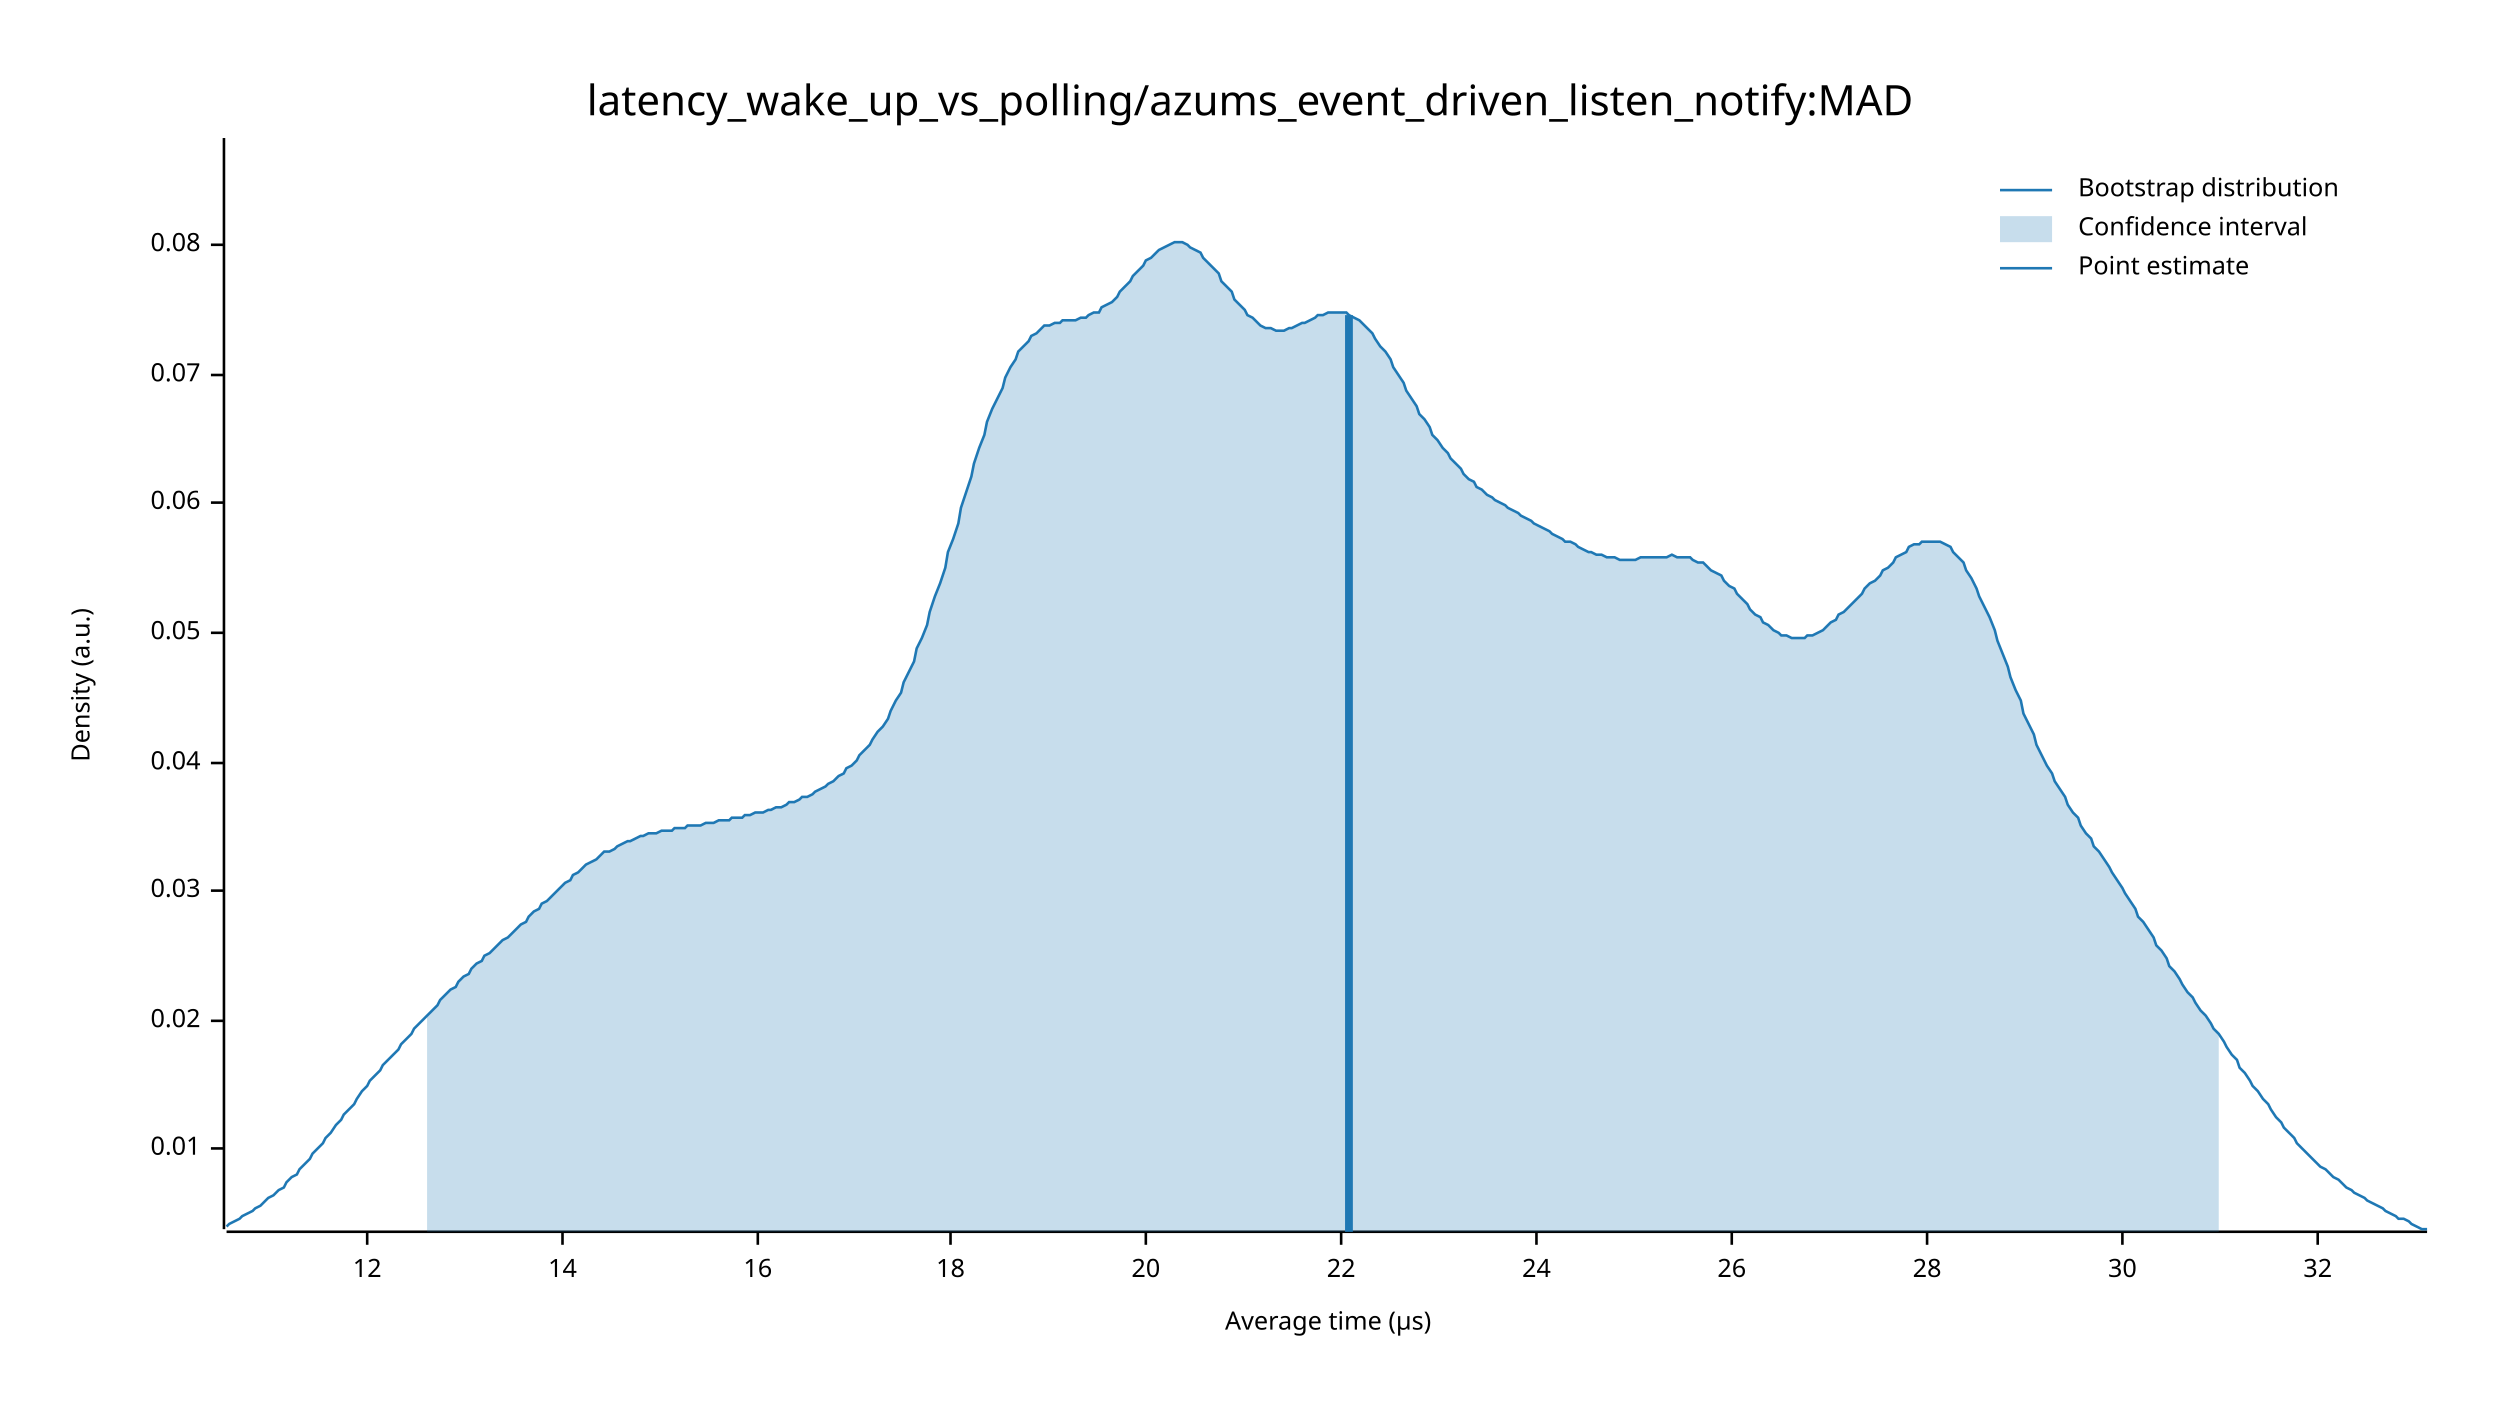
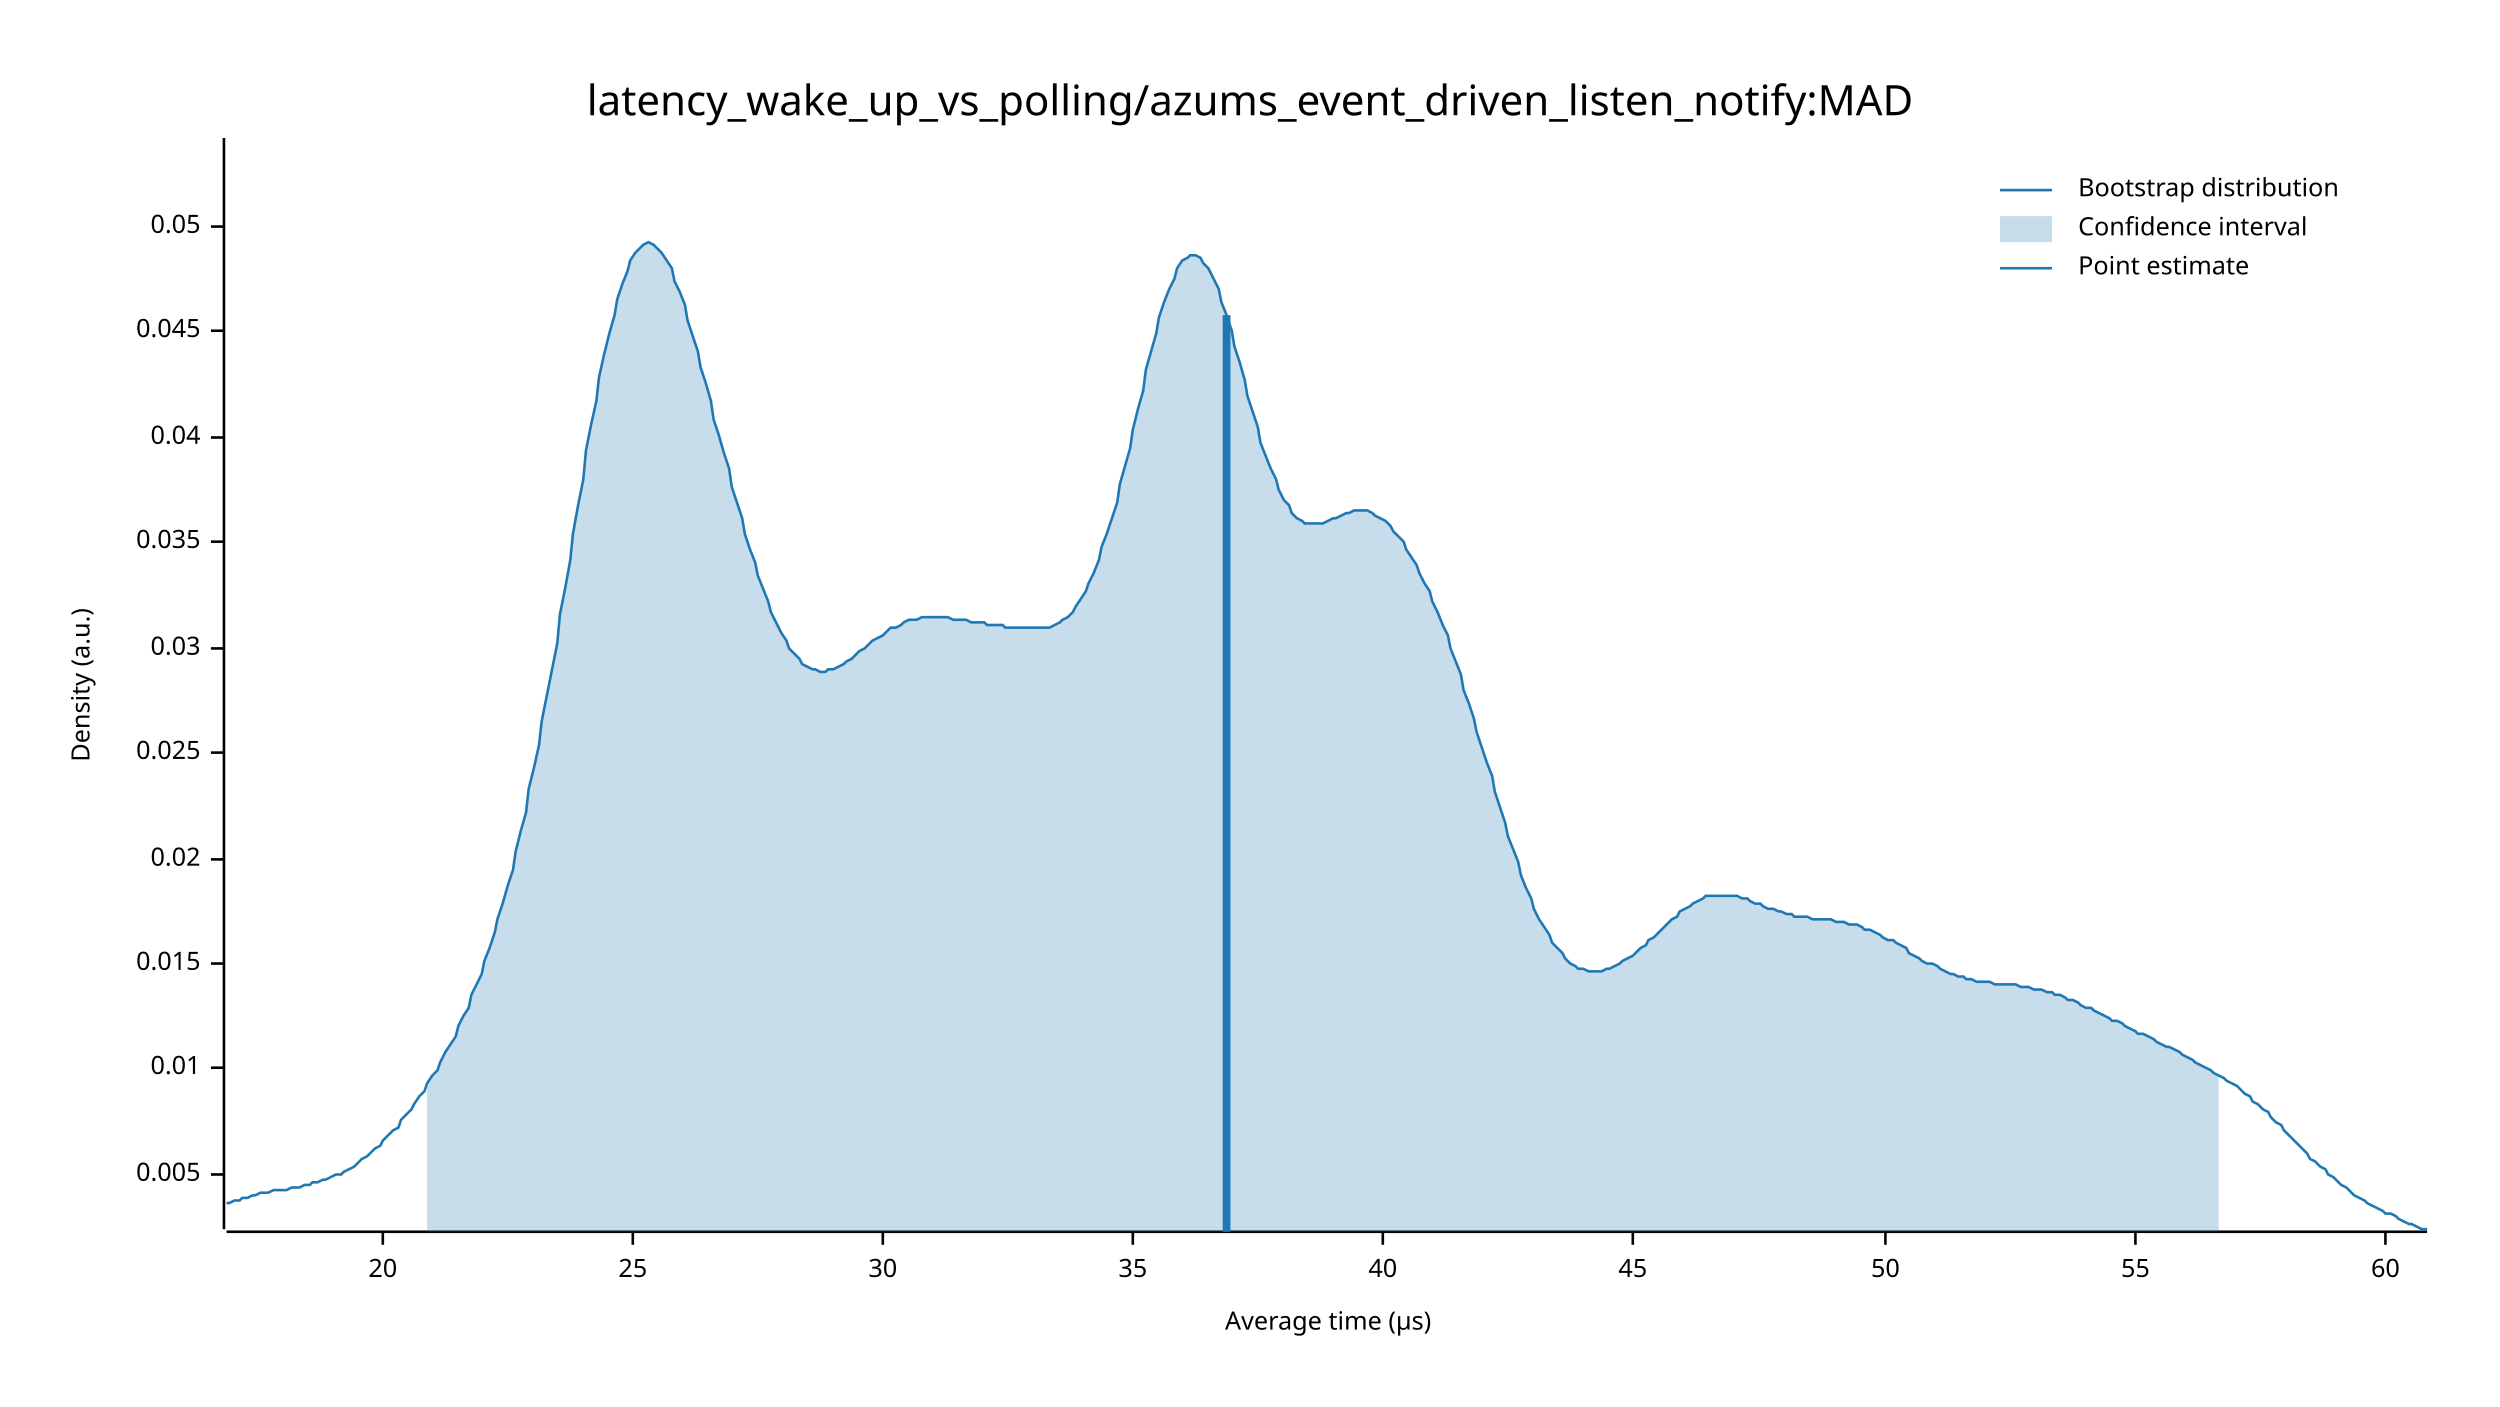
<svg xmlns="http://www.w3.org/2000/svg" width="960" height="540" viewBox="0 0 960 540">
  <text x="480" y="32" dy="0.76em" text-anchor="middle" font-family="sans-serif" font-size="16.129" opacity="1" fill="#000000">
latency_wake_up_vs_polling/azums_event_driven_listen_notify:MAD
</text>
  <text x="27" y="263" dy="0.76em" text-anchor="middle" font-family="sans-serif" font-size="9.677" opacity="1" fill="#000000" transform="rotate(270, 27, 263)">
Density (a.u.)
</text>
  <text x="510" y="513" dy="-0.5ex" text-anchor="middle" font-family="sans-serif" font-size="9.677" opacity="1" fill="#000000">
Average time (µs)
</text>
  <polyline fill="none" opacity="1" stroke="#000000" stroke-width="1" points="86,53 86,472 " />
-   <text x="77" y="441" dy="0.5ex" text-anchor="end" font-family="sans-serif" font-size="9.677" opacity="1" fill="#000000">
+   <text x="77" y="451" dy="0.5ex" text-anchor="end" font-family="sans-serif" font-size="9.677" opacity="1" fill="#000000">
+ 0.005
+ </text>
+   <polyline fill="none" opacity="1" stroke="#000000" stroke-width="1" points="81,451 86,451 " />
+   <text x="77" y="410" dy="0.5ex" text-anchor="end" font-family="sans-serif" font-size="9.677" opacity="1" fill="#000000">
0.01
</text>
-   <polyline fill="none" opacity="1" stroke="#000000" stroke-width="1" points="81,441 86,441 " />
-   <text x="77" y="392" dy="0.5ex" text-anchor="end" font-family="sans-serif" font-size="9.677" opacity="1" fill="#000000">
+   <polyline fill="none" opacity="1" stroke="#000000" stroke-width="1" points="81,410 86,410 " />
+   <text x="77" y="370" dy="0.5ex" text-anchor="end" font-family="sans-serif" font-size="9.677" opacity="1" fill="#000000">
+ 0.015
+ </text>
+   <polyline fill="none" opacity="1" stroke="#000000" stroke-width="1" points="81,370 86,370 " />
+   <text x="77" y="330" dy="0.5ex" text-anchor="end" font-family="sans-serif" font-size="9.677" opacity="1" fill="#000000">
0.02
</text>
-   <polyline fill="none" opacity="1" stroke="#000000" stroke-width="1" points="81,392 86,392 " />
-   <text x="77" y="342" dy="0.5ex" text-anchor="end" font-family="sans-serif" font-size="9.677" opacity="1" fill="#000000">
+   <polyline fill="none" opacity="1" stroke="#000000" stroke-width="1" points="81,330 86,330 " />
+   <text x="77" y="289" dy="0.5ex" text-anchor="end" font-family="sans-serif" font-size="9.677" opacity="1" fill="#000000">
+ 0.025
+ </text>
+   <polyline fill="none" opacity="1" stroke="#000000" stroke-width="1" points="81,289 86,289 " />
+   <text x="77" y="249" dy="0.5ex" text-anchor="end" font-family="sans-serif" font-size="9.677" opacity="1" fill="#000000">
0.03
</text>
-   <polyline fill="none" opacity="1" stroke="#000000" stroke-width="1" points="81,342 86,342 " />
-   <text x="77" y="293" dy="0.5ex" text-anchor="end" font-family="sans-serif" font-size="9.677" opacity="1" fill="#000000">
+   <polyline fill="none" opacity="1" stroke="#000000" stroke-width="1" points="81,249 86,249 " />
+   <text x="77" y="208" dy="0.5ex" text-anchor="end" font-family="sans-serif" font-size="9.677" opacity="1" fill="#000000">
+ 0.035
+ </text>
+   <polyline fill="none" opacity="1" stroke="#000000" stroke-width="1" points="81,208 86,208 " />
+   <text x="77" y="168" dy="0.5ex" text-anchor="end" font-family="sans-serif" font-size="9.677" opacity="1" fill="#000000">
0.04
</text>
-   <polyline fill="none" opacity="1" stroke="#000000" stroke-width="1" points="81,293 86,293 " />
-   <text x="77" y="243" dy="0.5ex" text-anchor="end" font-family="sans-serif" font-size="9.677" opacity="1" fill="#000000">
+   <polyline fill="none" opacity="1" stroke="#000000" stroke-width="1" points="81,168 86,168 " />
+   <text x="77" y="127" dy="0.5ex" text-anchor="end" font-family="sans-serif" font-size="9.677" opacity="1" fill="#000000">
+ 0.045
+ </text>
+   <polyline fill="none" opacity="1" stroke="#000000" stroke-width="1" points="81,127 86,127 " />
+   <text x="77" y="87" dy="0.5ex" text-anchor="end" font-family="sans-serif" font-size="9.677" opacity="1" fill="#000000">
0.05
</text>
-   <polyline fill="none" opacity="1" stroke="#000000" stroke-width="1" points="81,243 86,243 " />
-   <text x="77" y="193" dy="0.5ex" text-anchor="end" font-family="sans-serif" font-size="9.677" opacity="1" fill="#000000">
- 0.06
- </text>
-   <polyline fill="none" opacity="1" stroke="#000000" stroke-width="1" points="81,193 86,193 " />
-   <text x="77" y="144" dy="0.5ex" text-anchor="end" font-family="sans-serif" font-size="9.677" opacity="1" fill="#000000">
- 0.07
- </text>
-   <polyline fill="none" opacity="1" stroke="#000000" stroke-width="1" points="81,144 86,144 " />
-   <text x="77" y="94" dy="0.5ex" text-anchor="end" font-family="sans-serif" font-size="9.677" opacity="1" fill="#000000">
- 0.08
- </text>
-   <polyline fill="none" opacity="1" stroke="#000000" stroke-width="1" points="81,94 86,94 " />
+   <polyline fill="none" opacity="1" stroke="#000000" stroke-width="1" points="81,87 86,87 " />
  <polyline fill="none" opacity="1" stroke="#000000" stroke-width="1" points="87,473 932,473 " />
-   <text x="141" y="483" dy="0.76em" text-anchor="middle" font-family="sans-serif" font-size="9.677" opacity="1" fill="#000000">
- 12
- </text>
-   <polyline fill="none" opacity="1" stroke="#000000" stroke-width="1" points="141,473 141,478 " />
-   <text x="216" y="483" dy="0.76em" text-anchor="middle" font-family="sans-serif" font-size="9.677" opacity="1" fill="#000000">
- 14
- </text>
-   <polyline fill="none" opacity="1" stroke="#000000" stroke-width="1" points="216,473 216,478 " />
-   <text x="291" y="483" dy="0.76em" text-anchor="middle" font-family="sans-serif" font-size="9.677" opacity="1" fill="#000000">
- 16
- </text>
-   <polyline fill="none" opacity="1" stroke="#000000" stroke-width="1" points="291,473 291,478 " />
-   <text x="365" y="483" dy="0.76em" text-anchor="middle" font-family="sans-serif" font-size="9.677" opacity="1" fill="#000000">
- 18
- </text>
-   <polyline fill="none" opacity="1" stroke="#000000" stroke-width="1" points="365,473 365,478 " />
-   <text x="440" y="483" dy="0.76em" text-anchor="middle" font-family="sans-serif" font-size="9.677" opacity="1" fill="#000000">
+   <text x="147" y="483" dy="0.76em" text-anchor="middle" font-family="sans-serif" font-size="9.677" opacity="1" fill="#000000">
20
</text>
-   <polyline fill="none" opacity="1" stroke="#000000" stroke-width="1" points="440,473 440,478 " />
-   <text x="515" y="483" dy="0.76em" text-anchor="middle" font-family="sans-serif" font-size="9.677" opacity="1" fill="#000000">
- 22
+   <polyline fill="none" opacity="1" stroke="#000000" stroke-width="1" points="147,473 147,478 " />
+   <text x="243" y="483" dy="0.76em" text-anchor="middle" font-family="sans-serif" font-size="9.677" opacity="1" fill="#000000">
+ 25
</text>
-   <polyline fill="none" opacity="1" stroke="#000000" stroke-width="1" points="515,473 515,478 " />
-   <text x="590" y="483" dy="0.76em" text-anchor="middle" font-family="sans-serif" font-size="9.677" opacity="1" fill="#000000">
- 24
- </text>
-   <polyline fill="none" opacity="1" stroke="#000000" stroke-width="1" points="590,473 590,478 " />
-   <text x="665" y="483" dy="0.76em" text-anchor="middle" font-family="sans-serif" font-size="9.677" opacity="1" fill="#000000">
- 26
- </text>
-   <polyline fill="none" opacity="1" stroke="#000000" stroke-width="1" points="665,473 665,478 " />
-   <text x="740" y="483" dy="0.76em" text-anchor="middle" font-family="sans-serif" font-size="9.677" opacity="1" fill="#000000">
- 28
- </text>
-   <polyline fill="none" opacity="1" stroke="#000000" stroke-width="1" points="740,473 740,478 " />
-   <text x="815" y="483" dy="0.76em" text-anchor="middle" font-family="sans-serif" font-size="9.677" opacity="1" fill="#000000">
+   <polyline fill="none" opacity="1" stroke="#000000" stroke-width="1" points="243,473 243,478 " />
+   <text x="339" y="483" dy="0.76em" text-anchor="middle" font-family="sans-serif" font-size="9.677" opacity="1" fill="#000000">
30
</text>
-   <polyline fill="none" opacity="1" stroke="#000000" stroke-width="1" points="815,473 815,478 " />
-   <text x="890" y="483" dy="0.76em" text-anchor="middle" font-family="sans-serif" font-size="9.677" opacity="1" fill="#000000">
- 32
+   <polyline fill="none" opacity="1" stroke="#000000" stroke-width="1" points="339,473 339,478 " />
+   <text x="435" y="483" dy="0.76em" text-anchor="middle" font-family="sans-serif" font-size="9.677" opacity="1" fill="#000000">
+ 35
</text>
-   <polyline fill="none" opacity="1" stroke="#000000" stroke-width="1" points="890,473 890,478 " />
-   <polyline fill="none" opacity="1" stroke="#1F78B4" stroke-width="1" points="87,471 88,470 90,469 92,468 93,467 95,466 97,465 98,464 100,463 102,461 103,460 105,459 107,457 109,456 110,454 112,452 114,451 115,449 117,447 119,445 120,443 122,441 124,439 125,437 127,435 129,432 131,430 132,428 134,426 136,424 137,422 139,419 141,417 142,415 144,413 146,411 147,409 149,407 151,405 153,403 154,401 156,399 158,397 159,395 161,393 163,391 164,390 166,388 168,386 169,384 171,382 173,380 175,379 176,377 178,375 180,374 181,372 183,370 185,369 186,367 188,366 190,364 191,363 193,361 195,360 197,358 198,357 200,355 202,354 203,352 205,350 207,349 208,347 210,346 212,344 214,342 215,341 217,339 219,338 220,336 222,335 224,333 225,332 227,331 229,330 230,329 232,327 234,327 236,326 237,325 239,324 241,323 242,323 244,322 246,321 247,321 249,320 251,320 252,320 254,319 256,319 258,319 259,318 261,318 263,318 264,317 266,317 268,317 269,317 271,316 273,316 274,316 276,315 278,315 280,315 281,314 283,314 285,314 286,313 288,313 290,312 291,312 293,312 295,311 296,311 298,310 300,310 302,309 303,308 305,308 307,307 308,306 310,306 312,305 313,304 315,303 317,302 318,301 320,300 322,298 324,297 325,295 327,294 329,292 330,290 332,288 334,286 335,284 337,281 339,279 341,276 342,273 344,269 346,266 347,262 349,258 351,254 352,249 354,245 356,240 357,235 359,229 361,224 363,218 364,212 366,207 368,201 369,195 371,189 373,183 374,178 376,172 378,167 379,162 381,157 383,153 385,149 386,145 388,141 390,138 391,135 393,133 395,131 396,129 398,128 400,126 401,125 403,125 405,124 407,124 408,123 410,123 412,123 413,123 415,122 417,122 418,121 420,120 422,120 423,118 425,117 427,116 429,114 430,112 432,110 434,108 435,106 437,104 439,102 440,100 442,99 444,97 445,96 447,95 449,94 451,93 452,93 454,93 456,94 457,95 459,96 461,97 462,99 464,101 466,103 468,105 469,108 471,110 473,112 474,115 476,117 478,119 479,121 481,122 483,124 484,125 486,126 488,126 490,127 491,127 493,127 495,126 496,126 498,125 500,124 501,124 503,123 505,122 506,121 508,121 510,120 512,120 513,120 515,120 517,120 518,121 520,122 522,123 523,124 525,126 527,128 528,130 530,133 532,135 534,138 535,141 537,144 539,147 540,150 542,153 544,156 545,159 547,161 549,164 550,167 552,169 554,172 556,174 557,176 559,178 561,180 562,182 564,184 566,185 567,187 569,188 571,190 573,191 574,192 576,193 578,194 579,195 581,196 583,197 584,198 586,199 588,200 589,201 591,202 593,203 595,204 596,205 598,206 600,207 601,208 603,208 605,209 606,210 608,211 610,212 611,212 613,213 615,213 617,214 618,214 620,214 622,215 623,215 625,215 627,215 628,215 630,214 632,214 633,214 635,214 637,214 639,214 640,214 642,213 644,214 645,214 647,214 649,214 650,215 652,216 654,216 655,217 657,219 659,220 661,221 662,223 664,225 666,226 667,228 669,230 671,232 672,234 674,236 676,237 677,239 679,240 681,242 683,243 684,244 686,244 688,245 689,245 691,245 693,245 694,244 696,244 698,243 700,242 701,241 703,239 705,238 706,236 708,235 710,233 711,232 713,230 715,228 716,226 718,224 720,223 722,221 723,219 725,218 727,216 728,214 730,213 732,212 733,210 735,209 737,209 738,208 740,208 742,208 744,208 745,208 747,209 749,210 750,212 752,214 754,216 755,219 757,222 759,226 760,229 762,233 764,237 766,242 767,246 769,251 771,256 772,260 774,265 776,269 777,274 779,278 781,282 782,286 784,290 786,294 788,297 789,300 791,303 793,306 794,309 796,312 798,314 799,317 801,320 803,322 804,325 806,327 808,330 810,333 811,335 813,338 815,341 816,343 818,346 820,349 821,352 823,354 825,357 827,360 828,363 830,365 832,368 833,371 835,373 837,376 838,378 840,381 842,383 843,385 845,388 847,390 849,393 850,395 852,397 854,400 855,402 857,405 859,407 860,410 862,412 864,415 865,417 867,419 869,422 871,424 872,426 874,429 876,431 877,433 879,435 881,437 882,439 884,441 886,443 887,444 889,446 891,448 893,449 894,450 896,452 898,453 899,454 901,456 903,457 904,458 906,459 908,460 909,461 911,462 913,463 915,464 916,465 918,466 920,467 921,468 923,468 925,469 926,470 928,471 930,472 932,472 " />
-   <polygon opacity="0.25" fill="#1F78B4" points="164,390 166,388 168,386 169,384 171,382 173,380 175,379 176,377 178,375 180,374 181,372 183,370 185,369 186,367 188,366 190,364 191,363 193,361 195,360 197,358 198,357 200,355 202,354 203,352 205,350 207,349 208,347 210,346 212,344 214,342 215,341 217,339 219,338 220,336 222,335 224,333 225,332 227,331 229,330 230,329 232,327 234,327 236,326 237,325 239,324 241,323 242,323 244,322 246,321 247,321 249,320 251,320 252,320 254,319 256,319 258,319 259,318 261,318 263,318 264,317 266,317 268,317 269,317 271,316 273,316 274,316 276,315 278,315 280,315 281,314 283,314 285,314 286,313 288,313 290,312 291,312 293,312 295,311 296,311 298,310 300,310 302,309 303,308 305,308 307,307 308,306 310,306 312,305 313,304 315,303 317,302 318,301 320,300 322,298 324,297 325,295 327,294 329,292 330,290 332,288 334,286 335,284 337,281 339,279 341,276 342,273 344,269 346,266 347,262 349,258 351,254 352,249 354,245 356,240 357,235 359,229 361,224 363,218 364,212 366,207 368,201 369,195 371,189 373,183 374,178 376,172 378,167 379,162 381,157 383,153 385,149 386,145 388,141 390,138 391,135 393,133 395,131 396,129 398,128 400,126 401,125 403,125 405,124 407,124 408,123 410,123 412,123 413,123 415,122 417,122 418,121 420,120 422,120 423,118 425,117 427,116 429,114 430,112 432,110 434,108 435,106 437,104 439,102 440,100 442,99 444,97 445,96 447,95 449,94 451,93 452,93 454,93 456,94 457,95 459,96 461,97 462,99 464,101 466,103 468,105 469,108 471,110 473,112 474,115 476,117 478,119 479,121 481,122 483,124 484,125 486,126 488,126 490,127 491,127 493,127 495,126 496,126 498,125 500,124 501,124 503,123 505,122 506,121 508,121 510,120 512,120 513,120 515,120 517,120 518,121 520,122 522,123 523,124 525,126 527,128 528,130 530,133 532,135 534,138 535,141 537,144 539,147 540,150 542,153 544,156 545,159 547,161 549,164 550,167 552,169 554,172 556,174 557,176 559,178 561,180 562,182 564,184 566,185 567,187 569,188 571,190 573,191 574,192 576,193 578,194 579,195 581,196 583,197 584,198 586,199 588,200 589,201 591,202 593,203 595,204 596,205 598,206 600,207 601,208 603,208 605,209 606,210 608,211 610,212 611,212 613,213 615,213 617,214 618,214 620,214 622,215 623,215 625,215 627,215 628,215 630,214 632,214 633,214 635,214 637,214 639,214 640,214 642,213 644,214 645,214 647,214 649,214 650,215 652,216 654,216 655,217 657,219 659,220 661,221 662,223 664,225 666,226 667,228 669,230 671,232 672,234 674,236 676,237 677,239 679,240 681,242 683,243 684,244 686,244 688,245 689,245 691,245 693,245 694,244 696,244 698,243 700,242 701,241 703,239 705,238 706,236 708,235 710,233 711,232 713,230 715,228 716,226 718,224 720,223 722,221 723,219 725,218 727,216 728,214 730,213 732,212 733,210 735,209 737,209 738,208 740,208 742,208 744,208 745,208 747,209 749,210 750,212 752,214 754,216 755,219 757,222 759,226 760,229 762,233 764,237 766,242 767,246 769,251 771,256 772,260 774,265 776,269 777,274 779,278 781,282 782,286 784,290 786,294 788,297 789,300 791,303 793,306 794,309 796,312 798,314 799,317 801,320 803,322 804,325 806,327 808,330 810,333 811,335 813,338 815,341 816,343 818,346 820,349 821,352 823,354 825,357 827,360 828,363 830,365 832,368 833,371 835,373 837,376 838,378 840,381 842,383 843,385 845,388 847,390 849,393 850,395 852,397 852,473 164,473 " />
-   <polyline fill="none" opacity="1" stroke="#1F78B4" stroke-width="3" points="518,473 518,121 " />
+   <polyline fill="none" opacity="1" stroke="#000000" stroke-width="1" points="435,473 435,478 " />
+   <text x="531" y="483" dy="0.76em" text-anchor="middle" font-family="sans-serif" font-size="9.677" opacity="1" fill="#000000">
+ 40
+ </text>
+   <polyline fill="none" opacity="1" stroke="#000000" stroke-width="1" points="531,473 531,478 " />
+   <text x="627" y="483" dy="0.76em" text-anchor="middle" font-family="sans-serif" font-size="9.677" opacity="1" fill="#000000">
+ 45
+ </text>
+   <polyline fill="none" opacity="1" stroke="#000000" stroke-width="1" points="627,473 627,478 " />
+   <text x="724" y="483" dy="0.76em" text-anchor="middle" font-family="sans-serif" font-size="9.677" opacity="1" fill="#000000">
+ 50
+ </text>
+   <polyline fill="none" opacity="1" stroke="#000000" stroke-width="1" points="724,473 724,478 " />
+   <text x="820" y="483" dy="0.76em" text-anchor="middle" font-family="sans-serif" font-size="9.677" opacity="1" fill="#000000">
+ 55
+ </text>
+   <polyline fill="none" opacity="1" stroke="#000000" stroke-width="1" points="820,473 820,478 " />
+   <text x="916" y="483" dy="0.76em" text-anchor="middle" font-family="sans-serif" font-size="9.677" opacity="1" fill="#000000">
+ 60
+ </text>
+   <polyline fill="none" opacity="1" stroke="#000000" stroke-width="1" points="916,473 916,478 " />
+   <polyline fill="none" opacity="1" stroke="#1F78B4" stroke-width="1" points="87,462 88,462 90,461 92,461 93,460 95,460 97,459 98,459 100,458 102,458 103,458 105,457 107,457 109,457 110,457 112,456 114,456 115,456 117,455 119,455 120,454 122,454 124,453 125,453 127,452 129,451 131,451 132,450 134,449 136,448 137,447 139,445 141,444 142,443 144,441 146,440 147,438 149,436 151,434 153,433 154,430 156,428 158,426 159,424 161,421 163,419 164,416 166,413 168,411 169,408 171,404 173,401 175,398 176,394 178,390 180,387 181,382 183,378 185,374 186,369 188,364 190,358 191,353 193,347 195,340 197,334 198,327 200,319 202,312 203,303 205,295 207,286 208,277 210,267 212,257 214,247 215,236 217,226 219,215 220,205 222,194 224,184 225,173 227,163 229,154 230,145 232,136 234,128 236,121 237,115 239,109 241,104 242,100 244,97 246,95 247,94 249,93 251,94 252,95 254,97 256,100 258,103 259,108 261,112 263,117 264,123 266,129 268,135 269,141 271,147 273,154 274,161 276,167 278,174 280,180 281,187 283,193 285,199 286,205 288,211 290,216 291,221 293,226 295,231 296,235 298,239 300,243 302,246 303,249 305,251 307,253 308,255 310,256 312,257 313,257 315,258 317,258 318,257 320,257 322,256 324,255 325,254 327,253 329,251 330,250 332,249 334,247 335,246 337,245 339,244 341,242 342,241 344,241 346,240 347,239 349,238 351,238 352,238 354,237 356,237 357,237 359,237 361,237 363,237 364,237 366,238 368,238 369,238 371,238 373,239 374,239 376,239 378,239 379,240 381,240 383,240 385,240 386,241 388,241 390,241 391,241 393,241 395,241 396,241 398,241 400,241 401,241 403,241 405,240 407,239 408,238 410,237 412,235 413,233 415,230 417,227 418,224 420,220 422,215 423,210 425,205 427,199 429,193 430,186 432,179 434,172 435,165 437,157 439,150 440,142 442,135 444,128 445,122 447,116 449,111 451,107 452,103 454,100 456,99 457,98 459,98 461,99 462,101 464,103 466,107 468,111 469,116 471,121 473,127 474,133 476,139 478,146 479,152 481,158 483,164 484,170 486,175 488,180 490,184 491,188 493,192 495,194 496,197 498,199 500,200 501,201 503,201 505,201 506,201 508,201 510,200 512,199 513,199 515,198 517,197 518,197 520,196 522,196 523,196 525,196 527,197 528,198 530,199 532,200 534,202 535,204 537,206 539,208 540,211 542,214 544,217 545,220 547,224 549,227 550,231 552,235 554,240 556,244 557,249 559,254 561,259 562,265 564,270 566,276 567,281 569,287 571,293 573,298 574,304 576,310 578,316 579,321 581,326 583,331 584,336 586,341 588,345 589,349 591,353 593,356 595,359 596,362 598,364 600,366 601,368 603,370 605,371 606,372 608,372 610,373 611,373 613,373 615,373 617,372 618,372 620,371 622,370 623,369 625,368 627,367 628,366 630,364 632,363 633,361 635,360 637,358 639,356 640,355 642,353 644,352 645,350 647,349 649,348 650,347 652,346 654,345 655,344 657,344 659,344 661,344 662,344 664,344 666,344 667,344 669,345 671,345 672,346 674,347 676,347 677,348 679,349 681,349 683,350 684,350 686,351 688,351 689,352 691,352 693,352 694,352 696,353 698,353 700,353 701,353 703,353 705,354 706,354 708,354 710,355 711,355 713,355 715,356 716,357 718,357 720,358 722,359 723,360 725,361 727,361 728,362 730,363 732,364 733,366 735,367 737,368 738,369 740,370 742,370 744,371 745,372 747,373 749,374 750,374 752,375 754,375 755,376 757,376 759,377 760,377 762,377 764,377 766,378 767,378 769,378 771,378 772,378 774,378 776,379 777,379 779,379 781,380 782,380 784,380 786,381 788,381 789,382 791,382 793,383 794,384 796,384 798,385 799,386 801,387 803,387 804,388 806,389 808,390 810,391 811,392 813,392 815,393 816,394 818,395 820,396 821,397 823,397 825,398 827,399 828,400 830,401 832,402 833,402 835,403 837,404 838,405 840,406 842,407 843,408 845,409 847,410 849,411 850,412 852,413 854,414 855,415 857,416 859,417 860,418 862,420 864,421 865,423 867,424 869,426 871,427 872,429 874,431 876,432 877,434 879,436 881,438 882,439 884,441 886,443 887,445 889,446 891,448 893,449 894,451 896,452 898,454 899,455 901,456 903,458 904,459 906,460 908,461 909,462 911,463 913,464 915,465 916,466 918,466 920,467 921,468 923,469 925,470 926,470 928,471 930,472 932,472 " />
+   <polygon opacity="0.25" fill="#1F78B4" points="164,416 166,413 168,411 169,408 171,404 173,401 175,398 176,394 178,390 180,387 181,382 183,378 185,374 186,369 188,364 190,358 191,353 193,347 195,340 197,334 198,327 200,319 202,312 203,303 205,295 207,286 208,277 210,267 212,257 214,247 215,236 217,226 219,215 220,205 222,194 224,184 225,173 227,163 229,154 230,145 232,136 234,128 236,121 237,115 239,109 241,104 242,100 244,97 246,95 247,94 249,93 251,94 252,95 254,97 256,100 258,103 259,108 261,112 263,117 264,123 266,129 268,135 269,141 271,147 273,154 274,161 276,167 278,174 280,180 281,187 283,193 285,199 286,205 288,211 290,216 291,221 293,226 295,231 296,235 298,239 300,243 302,246 303,249 305,251 307,253 308,255 310,256 312,257 313,257 315,258 317,258 318,257 320,257 322,256 324,255 325,254 327,253 329,251 330,250 332,249 334,247 335,246 337,245 339,244 341,242 342,241 344,241 346,240 347,239 349,238 351,238 352,238 354,237 356,237 357,237 359,237 361,237 363,237 364,237 366,238 368,238 369,238 371,238 373,239 374,239 376,239 378,239 379,240 381,240 383,240 385,240 386,241 388,241 390,241 391,241 393,241 395,241 396,241 398,241 400,241 401,241 403,241 405,240 407,239 408,238 410,237 412,235 413,233 415,230 417,227 418,224 420,220 422,215 423,210 425,205 427,199 429,193 430,186 432,179 434,172 435,165 437,157 439,150 440,142 442,135 444,128 445,122 447,116 449,111 451,107 452,103 454,100 456,99 457,98 459,98 461,99 462,101 464,103 466,107 468,111 469,116 471,121 473,127 474,133 476,139 478,146 479,152 481,158 483,164 484,170 486,175 488,180 490,184 491,188 493,192 495,194 496,197 498,199 500,200 501,201 503,201 505,201 506,201 508,201 510,200 512,199 513,199 515,198 517,197 518,197 520,196 522,196 523,196 525,196 527,197 528,198 530,199 532,200 534,202 535,204 537,206 539,208 540,211 542,214 544,217 545,220 547,224 549,227 550,231 552,235 554,240 556,244 557,249 559,254 561,259 562,265 564,270 566,276 567,281 569,287 571,293 573,298 574,304 576,310 578,316 579,321 581,326 583,331 584,336 586,341 588,345 589,349 591,353 593,356 595,359 596,362 598,364 600,366 601,368 603,370 605,371 606,372 608,372 610,373 611,373 613,373 615,373 617,372 618,372 620,371 622,370 623,369 625,368 627,367 628,366 630,364 632,363 633,361 635,360 637,358 639,356 640,355 642,353 644,352 645,350 647,349 649,348 650,347 652,346 654,345 655,344 657,344 659,344 661,344 662,344 664,344 666,344 667,344 669,345 671,345 672,346 674,347 676,347 677,348 679,349 681,349 683,350 684,350 686,351 688,351 689,352 691,352 693,352 694,352 696,353 698,353 700,353 701,353 703,353 705,354 706,354 708,354 710,355 711,355 713,355 715,356 716,357 718,357 720,358 722,359 723,360 725,361 727,361 728,362 730,363 732,364 733,366 735,367 737,368 738,369 740,370 742,370 744,371 745,372 747,373 749,374 750,374 752,375 754,375 755,376 757,376 759,377 760,377 762,377 764,377 766,378 767,378 769,378 771,378 772,378 774,378 776,379 777,379 779,379 781,380 782,380 784,380 786,381 788,381 789,382 791,382 793,383 794,384 796,384 798,385 799,386 801,387 803,387 804,388 806,389 808,390 810,391 811,392 813,392 815,393 816,394 818,395 820,396 821,397 823,397 825,398 827,399 828,400 830,401 832,402 833,402 835,403 837,404 838,405 840,406 842,407 843,408 845,409 847,410 849,411 850,412 852,413 852,473 164,473 " />
+   <polyline fill="none" opacity="1" stroke="#1F78B4" stroke-width="3" points="471,473 471,121 " />
  <text x="798" y="68" dy="0.76em" text-anchor="start" font-family="sans-serif" font-size="9.677" opacity="1" fill="#000000">
Bootstrap distribution
</text>
  <text x="798" y="83" dy="0.76em" text-anchor="start" font-family="sans-serif" font-size="9.677" opacity="1" fill="#000000">
Confidence interval
</text>
  <text x="798" y="98" dy="0.76em" text-anchor="start" font-family="sans-serif" font-size="9.677" opacity="1" fill="#000000">
Point estimate
</text>
  <polyline fill="none" opacity="1" stroke="#1F78B4" stroke-width="1" points="768,73 788,73 " />
  <rect x="768" y="83" width="20" height="10" opacity="0.25" fill="#1F78B4" stroke="none" />
  <polyline fill="none" opacity="1" stroke="#1F78B4" stroke-width="1" points="768,103 788,103 " />
</svg>
